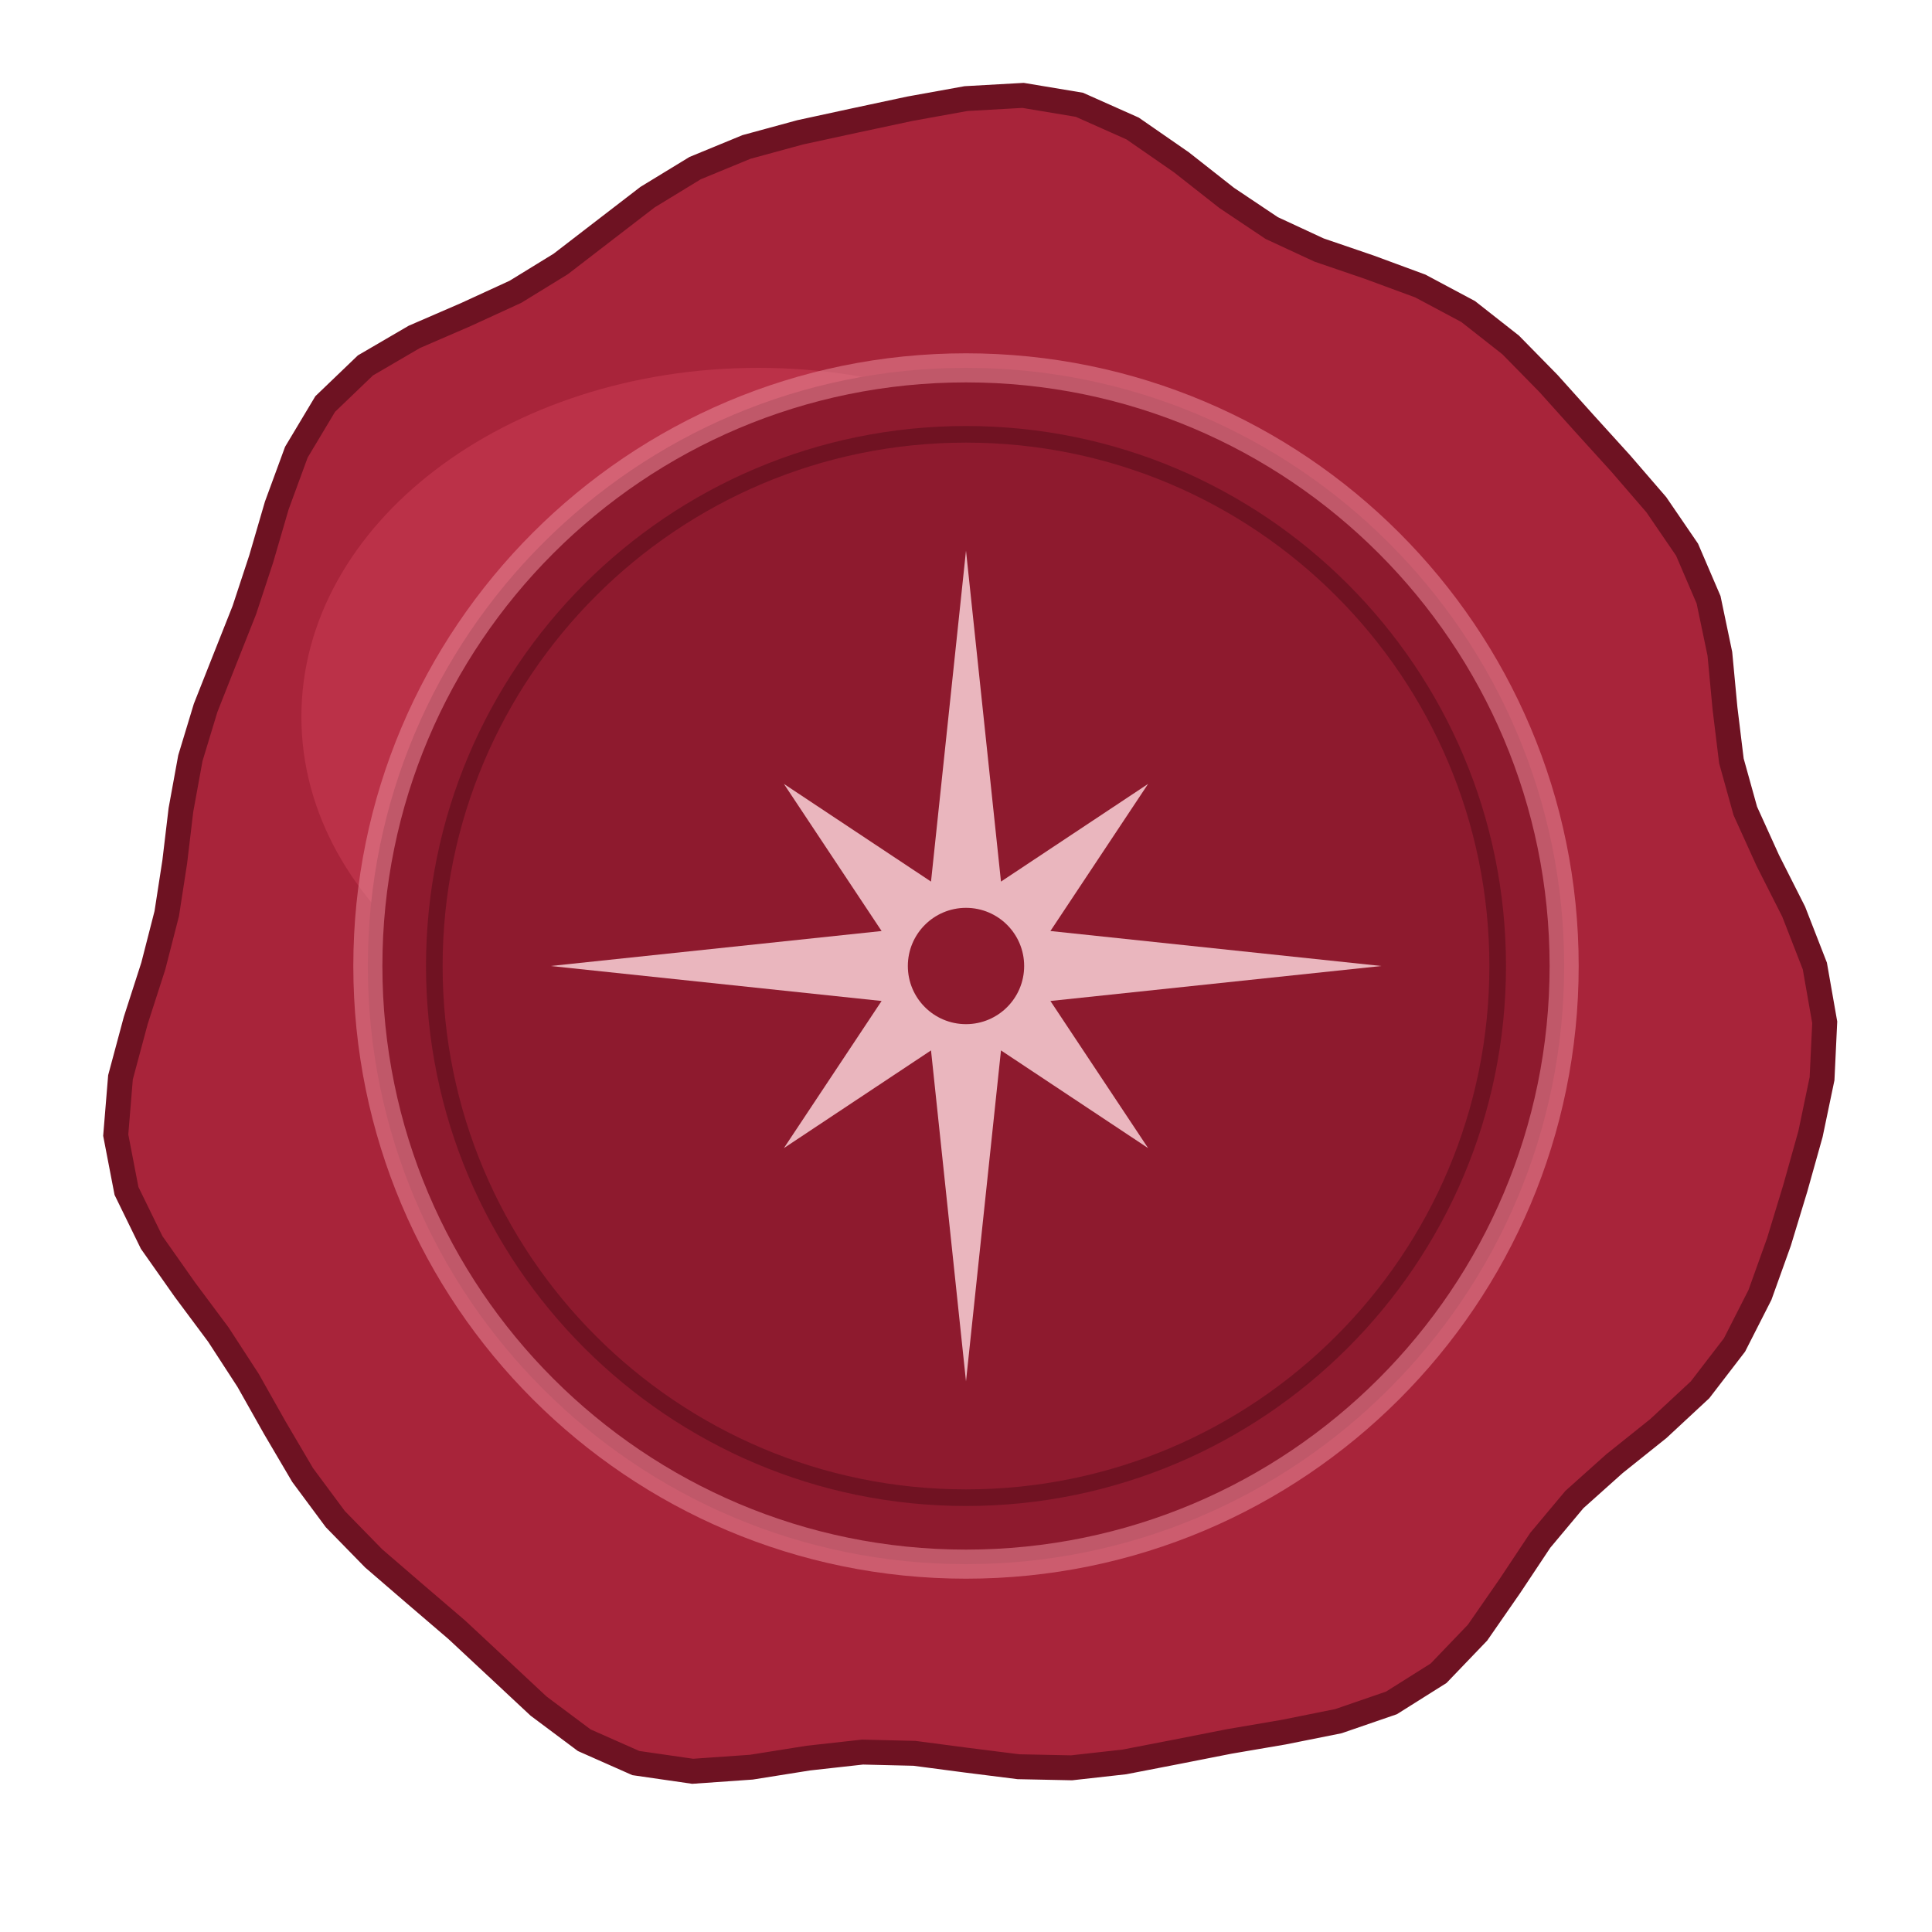
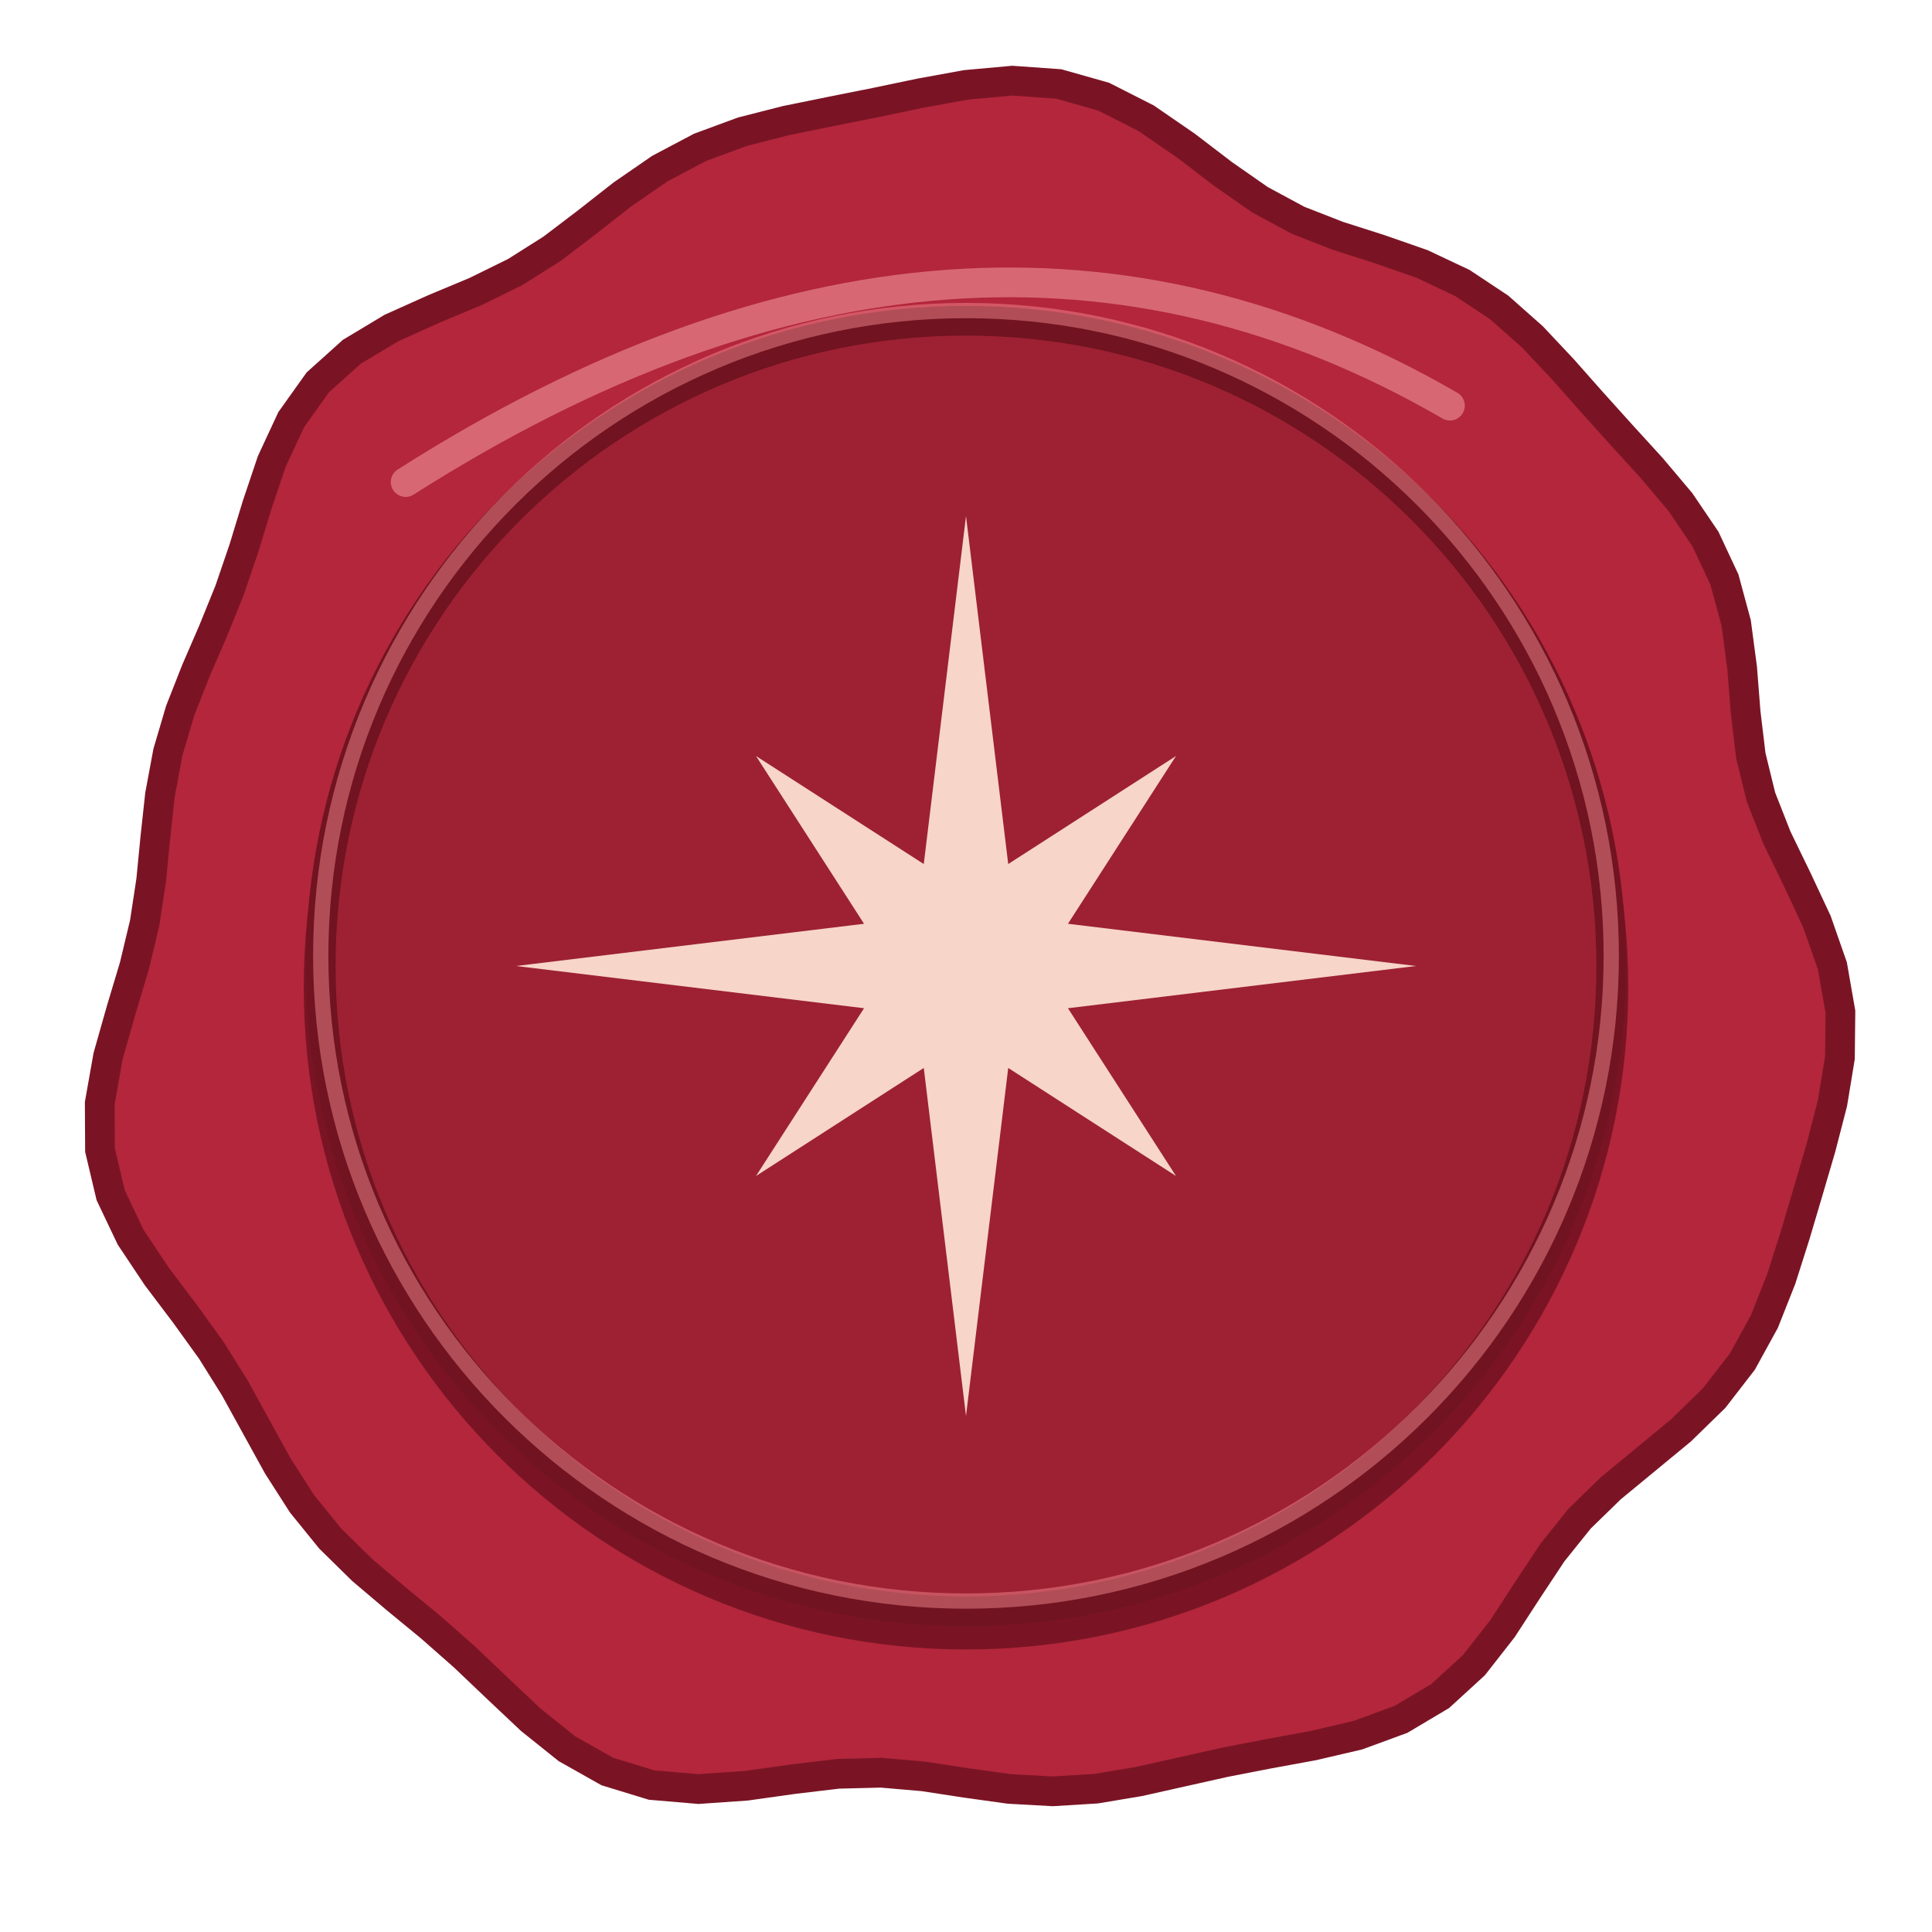
<svg xmlns="http://www.w3.org/2000/svg" width="512" height="512" viewBox="0 0 512 512">
-   <path d="M480.95,256.00L483.57,270.92L482.86,285.87L479.80,300.52L475.77,314.89L471.44,329.13L466.41,343.16L459.66,356.43L450.53,368.31L439.47,378.59L427.86,387.88L417.23,397.39L408.19,408.19L400.12,420.33L391.56,432.67L381.24,443.43L368.75,451.29L354.69,456.13L340.11,459.05L325.76,461.50L311.80,464.25L297.96,466.93L283.97,468.49L269.91,468.20L256.00,466.45L242.32,464.65L228.57,464.32L214.25,465.91L199.11,468.32L183.56,469.41L168.50,467.23L154.82,461.17L142.75,452.15L131.78,441.91L121.03,431.89L110.02,422.46L99.02,412.98L88.86,402.58L80.20,390.90L72.84,378.39L65.76,365.83L57.88,353.70L48.98,341.75L40.19,329.26L33.52,315.61L30.67,300.82L31.93,285.50L35.98,270.42L40.63,256.00L44.19,242.12L46.31,228.39L47.95,214.62L50.45,200.92L54.49,187.60L59.61,174.65L64.75,161.69L69.21,148.15L73.35,133.96L78.54,119.83L86.18,107.07L96.84,96.84L109.79,89.28L123.51,83.34L136.61,77.32L148.59,69.96L159.94,61.22L171.60,52.25L184.22,44.55L197.84,38.94L212.05,35.07L226.50,31.94L241.11,28.82L256.00,26.13L271.12,25.28L286.05,27.77L300.15,34.05L313.07,43.00L325.09,52.45L337.01,60.43L349.57,66.26L362.91,70.82L376.41,75.80L389.08,82.56L400.34,91.41L410.37,101.63L419.91,112.25L429.53,122.85L438.95,133.76L447.09,145.67L452.79,158.95L455.78,173.25L457.14,187.72L458.84,201.65L462.53,214.92L468.48,228.03L475.35,241.62Z" fill="#a8243a" />
-   <ellipse cx="200.96" cy="189.952" rx="121.088" ry="92.467" fill="#d4425a" fill-opacity=".45" />
-   <path d="M480.95,256.00L483.57,270.92L482.86,285.87L479.80,300.52L475.77,314.89L471.44,329.13L466.41,343.16L459.66,356.43L450.53,368.31L439.47,378.59L427.86,387.88L417.23,397.39L408.19,408.19L400.12,420.33L391.56,432.67L381.24,443.43L368.75,451.29L354.69,456.13L340.11,459.05L325.76,461.50L311.80,464.25L297.96,466.93L283.97,468.49L269.91,468.20L256.00,466.45L242.32,464.65L228.57,464.32L214.25,465.91L199.11,468.32L183.56,469.41L168.50,467.23L154.82,461.17L142.75,452.15L131.78,441.91L121.03,431.89L110.02,422.46L99.02,412.98L88.86,402.58L80.20,390.90L72.84,378.39L65.76,365.83L57.88,353.70L48.98,341.75L40.19,329.26L33.52,315.61L30.67,300.82L31.93,285.50L35.98,270.42L40.63,256.00L44.19,242.12L46.31,228.39L47.95,214.62L50.45,200.92L54.49,187.60L59.61,174.65L64.75,161.69L69.21,148.15L73.35,133.96L78.54,119.83L86.18,107.07L96.84,96.84L109.79,89.28L123.51,83.34L136.61,77.32L148.59,69.96L159.94,61.22L171.60,52.25L184.22,44.55L197.84,38.94L212.05,35.07L226.50,31.94L241.11,28.82L256.00,26.13L271.12,25.28L286.05,27.77L300.15,34.05L313.07,43.00L325.09,52.45L337.01,60.43L349.57,66.26L362.91,70.82L376.41,75.80L389.08,82.56L400.34,91.41L410.37,101.63L419.91,112.25L429.53,122.85L438.95,133.76L447.09,145.67L452.79,158.95L455.78,173.25L457.14,187.72L458.84,201.65L462.53,214.92L468.48,228.03L475.35,241.62Z" fill="none" stroke="#6e1222" stroke-width="6.605" />
-   <circle cx="256" cy="256" r="158.515" fill="#8e1a2e" />
-   <circle cx="256" cy="256" r="158.515" fill="none" stroke="#e98a99" stroke-opacity=".55" stroke-width="7.706" />
-   <circle cx="256" cy="256" r="140.902" fill="none" stroke="#5c0e1b" stroke-opacity=".6" stroke-width="4.403" />
-   <path d="M256.00,145.92L265.27,233.63L304.26,207.74L278.37,246.73L366.08,256.00L278.37,265.27L304.26,304.26L265.27,278.37L256.00,366.08L246.73,278.37L207.74,304.26L233.63,265.27L145.92,256.00L233.63,246.73L207.74,207.74L246.73,233.63Z" fill="#f2c3ca" fill-opacity=".92" />
-   <circle cx="256" cy="256" r="15.411" fill="#8e1a2e" />
+   <path d="M485.61,256.00L487.73,268.14L487.60,280.34L485.62,292.37L482.57,304.16L479.16,315.80L475.72,327.39L472.05,338.93L467.59,350.20L461.75,360.83L454.29,370.48L445.49,379.06L436.07,386.83L426.90,394.39L418.63,402.44L411.42,411.42L404.86,421.33L398.19,431.59L390.61,441.28L381.65,449.48L371.27,455.65L359.86,459.84L347.99,462.61L336.14,464.78L324.57,467.03L313.23,469.57L301.93,472.10L290.53,474.01L278.99,474.72L267.43,474.08L256.00,472.49L244.74,470.76L233.53,469.79L222.09,470.08L210.19,471.50L197.79,473.24L185.13,474.12L172.68,473.06L160.96,469.47L150.29,463.46L140.67,455.76L131.74,447.34L123.02,439.04L114.12,431.20L105.00,423.70L95.96,416.04L87.50,407.72L80.03,398.50L73.63,388.50L67.92,378.14L62.26,367.86L56.03,357.89L49.02,348.16L41.58,338.31L34.65,327.92L29.33,316.74L26.50,304.78L26.43,292.36L28.64,279.90L32.09,267.73L35.61,256.00L38.34,244.59L40.06,233.30L41.16,221.97L42.40,210.60L44.50,199.33L47.75,188.33L51.94,177.67L56.49,167.17L60.80,156.54L64.58,145.48L68.09,133.97L72.01,122.32L77.18,111.20L84.22,101.33L93.23,93.23L103.76,86.91L114.99,81.87L126.11,77.22L136.56,72.08L146.27,65.94L155.56,58.88L164.96,51.51L174.88,44.67L185.51,39.05L196.76,34.90L208.37,31.94L220.13,29.55L231.95,27.19L243.88,24.70L256.00,22.49L268.30,21.38L280.57,22.25L292.49,25.62L303.75,31.34L314.26,38.57L324.18,46.15L333.94,52.95L343.99,58.37L354.59,62.51L365.67,66.05L376.83,69.94L387.52,74.98L397.32,81.49L406.11,89.28L414.16,97.84L421.92,106.61L429.75,115.30L437.69,124.00L445.32,133.05L451.97,142.86L456.99,153.59L460.11,165.12L461.69,177.04L462.62,188.86L463.99,200.27L466.67,211.22L470.89,221.96L476.18,232.86L481.48,244.18Z" fill="#b3263b" stroke="#7a1424" stroke-width="7.875" />
+   <circle cx="256" cy="261.625" r="175.5" fill="#7a1424" />
+   <circle cx="256" cy="256" r="171" fill="#9d2133" stroke="#711320" stroke-width="7.875" />
+   <circle cx="256" cy="253.3" r="171" fill="none" stroke="#f68d92" stroke-opacity=".48" stroke-width="4.05" />
+   <path d="M107.5 127.75 Q256 33.25 384.25 107.5" fill="none" stroke="#ffafb0" stroke-opacity=".48" stroke-linecap="round" stroke-width="7.875" />
+   <g color="#ffe0cf" fill="#f7d5c9">
+     <path d="M256.00,136.75L267.19,228.98L311.65,200.35L283.02,244.81L375.25,256.00L283.02,267.19L311.65,311.65L267.19,283.02L256.00,375.25L244.81,283.02L200.35,311.65L228.98,267.19L136.75,256.00L228.98,244.81L200.35,200.35L244.81,228.98Z" />
+   </g>
</svg>
